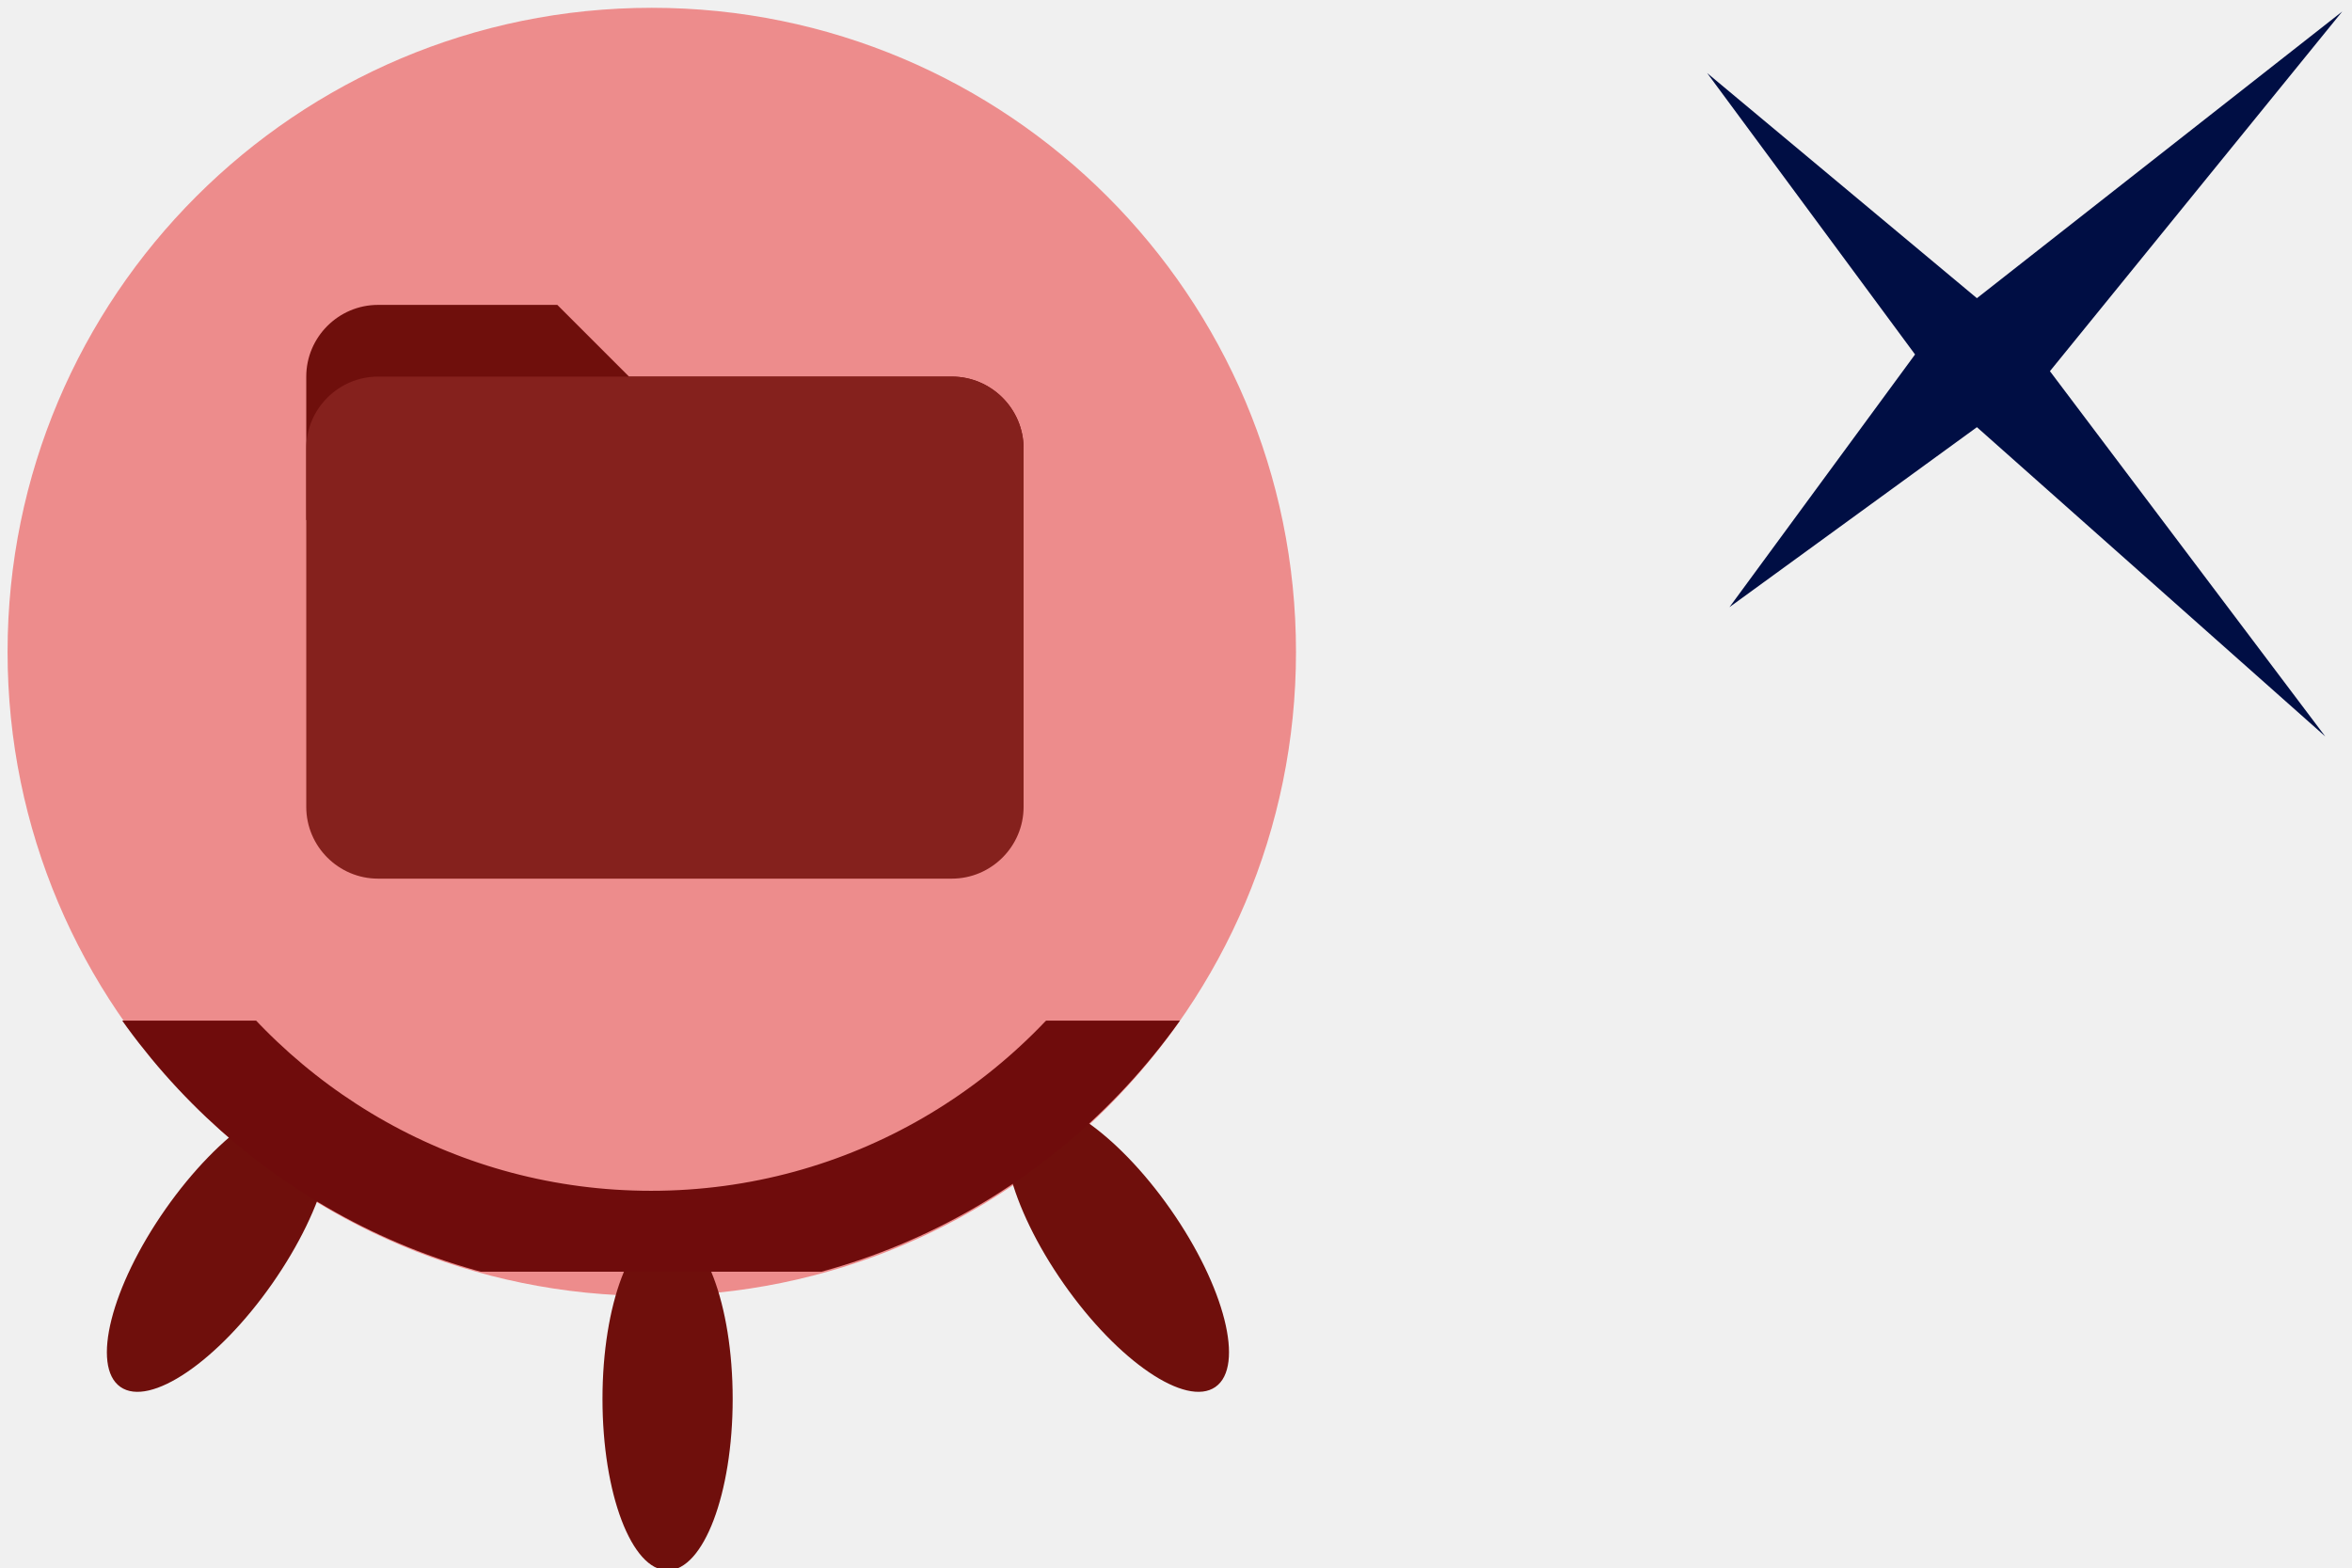
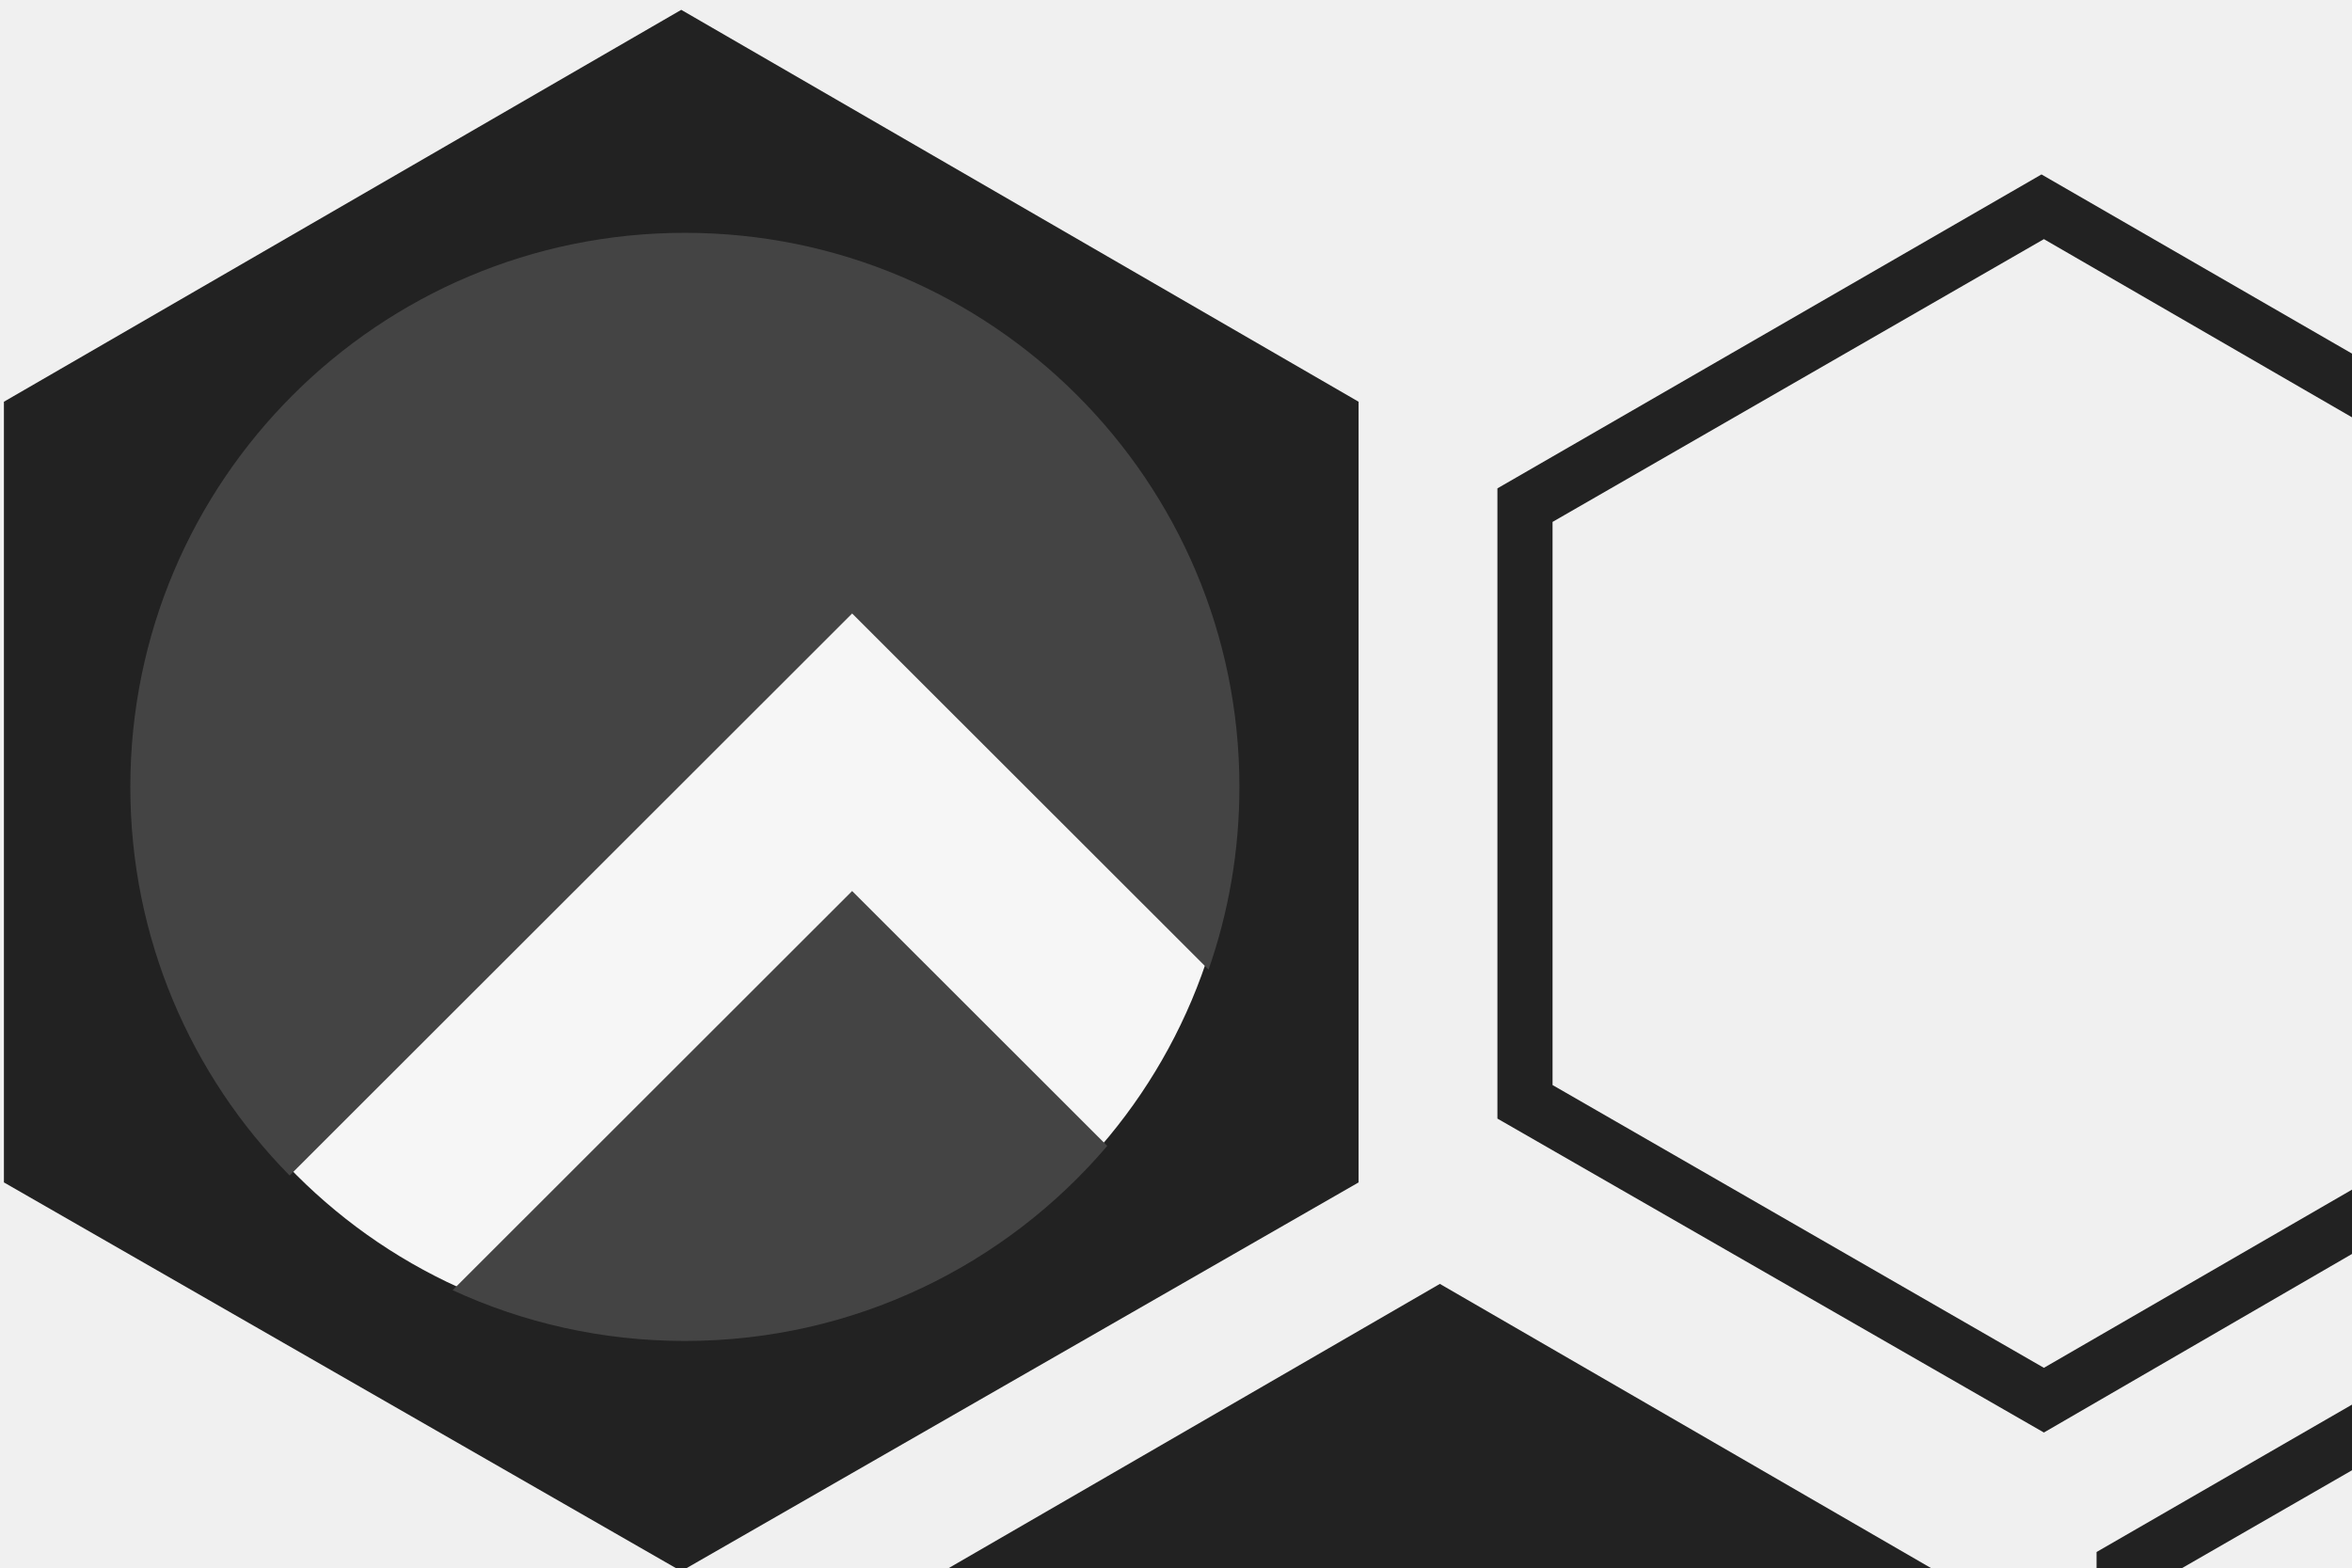
- <svg xmlns="http://www.w3.org/2000/svg" height="40" viewBox="0 0 60 40" width="60" version="1.1" id="svg36">
-   <defs id="defs40">
-     <mask id="a-1" fill="#ffffff">
-       <path d="M 0,0 H 313.303 V 159.865 H 0 Z" fill="#ffffff" fill-rule="evenodd" id="path2-9" />
-     </mask>
-     <mask id="mask865" fill="#ffffff">
-       <path d="M 0,0 H 313.303 V 159.865 H 0 Z" fill="#ffffff" fill-rule="evenodd" id="path863" />
-     </mask>
-   </defs>
+ <svg xmlns="http://www.w3.org/2000/svg" width="60" height="40" version="1.1" viewBox="0 0 60 40">
  <mask id="a" fill="#ffffff">
-     <path d="M 0,0 H 313.303 V 159.865 H 0 Z" fill="#ffffff" fill-rule="evenodd" id="path2" />
+     <path d="m0 0h313.3v159.86h-313.3z" fill="#fff" fill-rule="evenodd" />
  </mask>
  <mask id="b" fill="#ffffff">
-     <path d="M 0,0 H 313.303 V 159.865 H 0 Z" fill="#ffffff" fill-rule="evenodd" id="path5" />
+     <path d="m0 0h313.3v159.86h-313.3z" fill="#fff" fill-rule="evenodd" />
  </mask>
-   <g id="g1042" style="display:inline">
-     <g id="g994" transform="matrix(0.08667043,0,0,0.08667043,54.83753,-43.97586)" style="display:inline">
-       <path id="path990" style="fill:#000e44;fill-opacity:1;fill-rule:evenodd;stroke:none;stroke-width:3.147" d="m 56.695,510.774 -107.532,84.402 -79.398,-66.275 61.189,82.843 -54.627,74.395 72.837,-52.987 102.529,91.046 -81.039,-107.532 z" />
-     </g>
-     <circle style="opacity:1;fill:#ed8c8c;fill-opacity:1;stroke:none;stroke-width:0.308;stroke-miterlimit:2.5;stroke-opacity:1;stop-color:#000000" id="path912" cx="16.627" cy="16.633" r="16.434" />
-     <g fill="none" fill-rule="evenodd" transform="matrix(0.1506934,0,0,0.1506934,-6.197667,-20.88076)" id="g1008">
-       <g transform="matrix(0.9286315,0,0,-0.9286315,9.271821,454.1644)" id="g1006">
-         <g fill="#0f1689" mask="url(#a-1)" id="g1002" style="fill:#6f0f0c;fill-opacity:1" transform="matrix(0.9448936,0,0,0.9448936,8.696251,2.70184)">
-           <path d="m 203.461,95.688 c 6.936,0 12.559,-14.809 12.559,-33.077 0,-18.268 -5.623,-33.077 -12.559,-33.077 -6.936,0 -12.559,14.809 -12.559,33.077 0,18.268 5.623,33.077 12.559,33.077 z" transform="rotate(35,137.9312,151.55)" id="path996" style="fill:#6f0f0c;fill-opacity:1" />
-           <path d="m 30.142,95.688 c 6.936,0 12.559,-14.809 12.559,-33.077 0,-18.268 -5.623,-33.077 -12.559,-33.077 -6.936,0 -12.559,14.809 -12.559,33.077 0,18.268 5.623,33.077 12.559,33.077 z" transform="matrix(-0.819152,0.5735764,0.5735764,0.819152,58.08461,47.70477)" id="path998" style="fill:#6f0f0c;fill-opacity:1" />
-           <path d="m 116.733,66.275 c 6.936,0 12.559,-14.809 12.559,-33.077 0,-18.268 -5.623,-33.077 -12.559,-33.077 -6.936,0 -12.559,14.809 -12.559,33.077 0,18.268 5.623,33.077 12.559,33.077 z" transform="matrix(-1,0,0,1,272.6285,53.67076)" id="path1000" style="fill:#6f0f0c;fill-opacity:1" />
-         </g>
-         <path d="m 251.467,173.1 c -20.23,-33.61 -56.89,-56.068 -98.756,-56.068 -40.721,0 -76.516,21.246 -97.059,53.335" mask="url(#a-1)" stroke="#0f1689" stroke-width="20" id="path1004" style="stroke:#6f0c0c;stroke-opacity:1" transform="matrix(0.9448936,0,0,0.9448936,8.696251,2.70184)" />
+   <g>
+     <g transform="matrix(.49527 0 0 .49527 5.0758 3.2126)">
+       <g fill="#222">
+         <polygon class="st0" transform="matrix(1.6152 0 0 1.6152 -24.584 -106.93)" points="9 99.9 30.6 112.3 52.2 99.9 52.2 75 30.6 62.5 9 75" />
+         <path class="st0" d="m69.72 49.413 25.308 14.568 25.185-14.568v-29.012l-25.185-14.568-25.308 14.568zm25.308 17.901-28.148-16.173v-32.468l28.024-16.173 28.024 16.173v32.468z" stroke-width="1.234" />
+         <path class="st0" d="m100.58 104.21 25.308 14.568 25.185-14.568v-29.012l-25.185-14.568-25.308 14.568zm25.308 17.901-28.148-16.173v-32.468l28.024-16.173 28.024 16.173v32.468z" stroke-width="1.234" />
+         <polygon class="st0" transform="matrix(1.2345 0 0 1.2345 26.14 -17.499)" points="30.6 112.3 52.2 99.9 52.2 75 30.6 62.5 9 75 9 99.9" />
+       </g>
+       <g transform="matrix(.66255 0 0 .66255 89.519 7.1168)">
+         <circle cx="-97.313" cy="40.637" r="42.724" fill="#f6f6f6" />
+         <path d="m-56.626 54.862c1.554-4.448 2.399-9.229 2.399-14.208 0-23.794-19.303-43.082-43.112-43.082-23.81 0-43.111 19.289-43.111 43.082 0 11.773 4.726 22.443 12.385 30.22l43.731-43.702 10.796 10.79zm-7.875 13.709-19.834-19.82-31.058 31.038c5.491 2.534 11.607 3.948 18.053 3.948 13.154 0 24.931-5.886 32.839-15.166z" fill="#444" stroke-width=".108" />
      </g>
    </g>
-     <g id="g849" transform="matrix(0.4952721,0,0,0.4952721,5.07583,3.212595)" style="display:inline">
-       <path fill="#ffa000" d="M 38.779,12.916 H 22.153 L 18.458,9.221 H 9.221 c -2.032,0 -3.695,1.663 -3.695,3.695 v 7.389 H 42.473 v -3.695 c 0,-2.032 -1.663,-3.695 -3.695,-3.695 z" id="path2-4" style="fill:#6f0f0c;fill-opacity:1;stroke-width:0.924" />
-       <path fill="#ffca28" d="M 38.779,12.916 H 9.221 c -2.032,0 -3.695,1.663 -3.695,3.695 v 18.473 c 0,2.032 1.663,3.695 3.695,3.695 h 29.558 c 2.032,0 3.695,-1.663 3.695,-3.695 V 16.611 c 0,-2.032 -1.663,-3.695 -3.695,-3.695 z" id="path4" style="fill:#85211d;fill-opacity:1;stroke-width:0.924" />
-     </g>
  </g>
-   <g transform="matrix(0.9587988,0,0,0.9587988,-871.3429,-378.3503)" id="g893" />
</svg>
